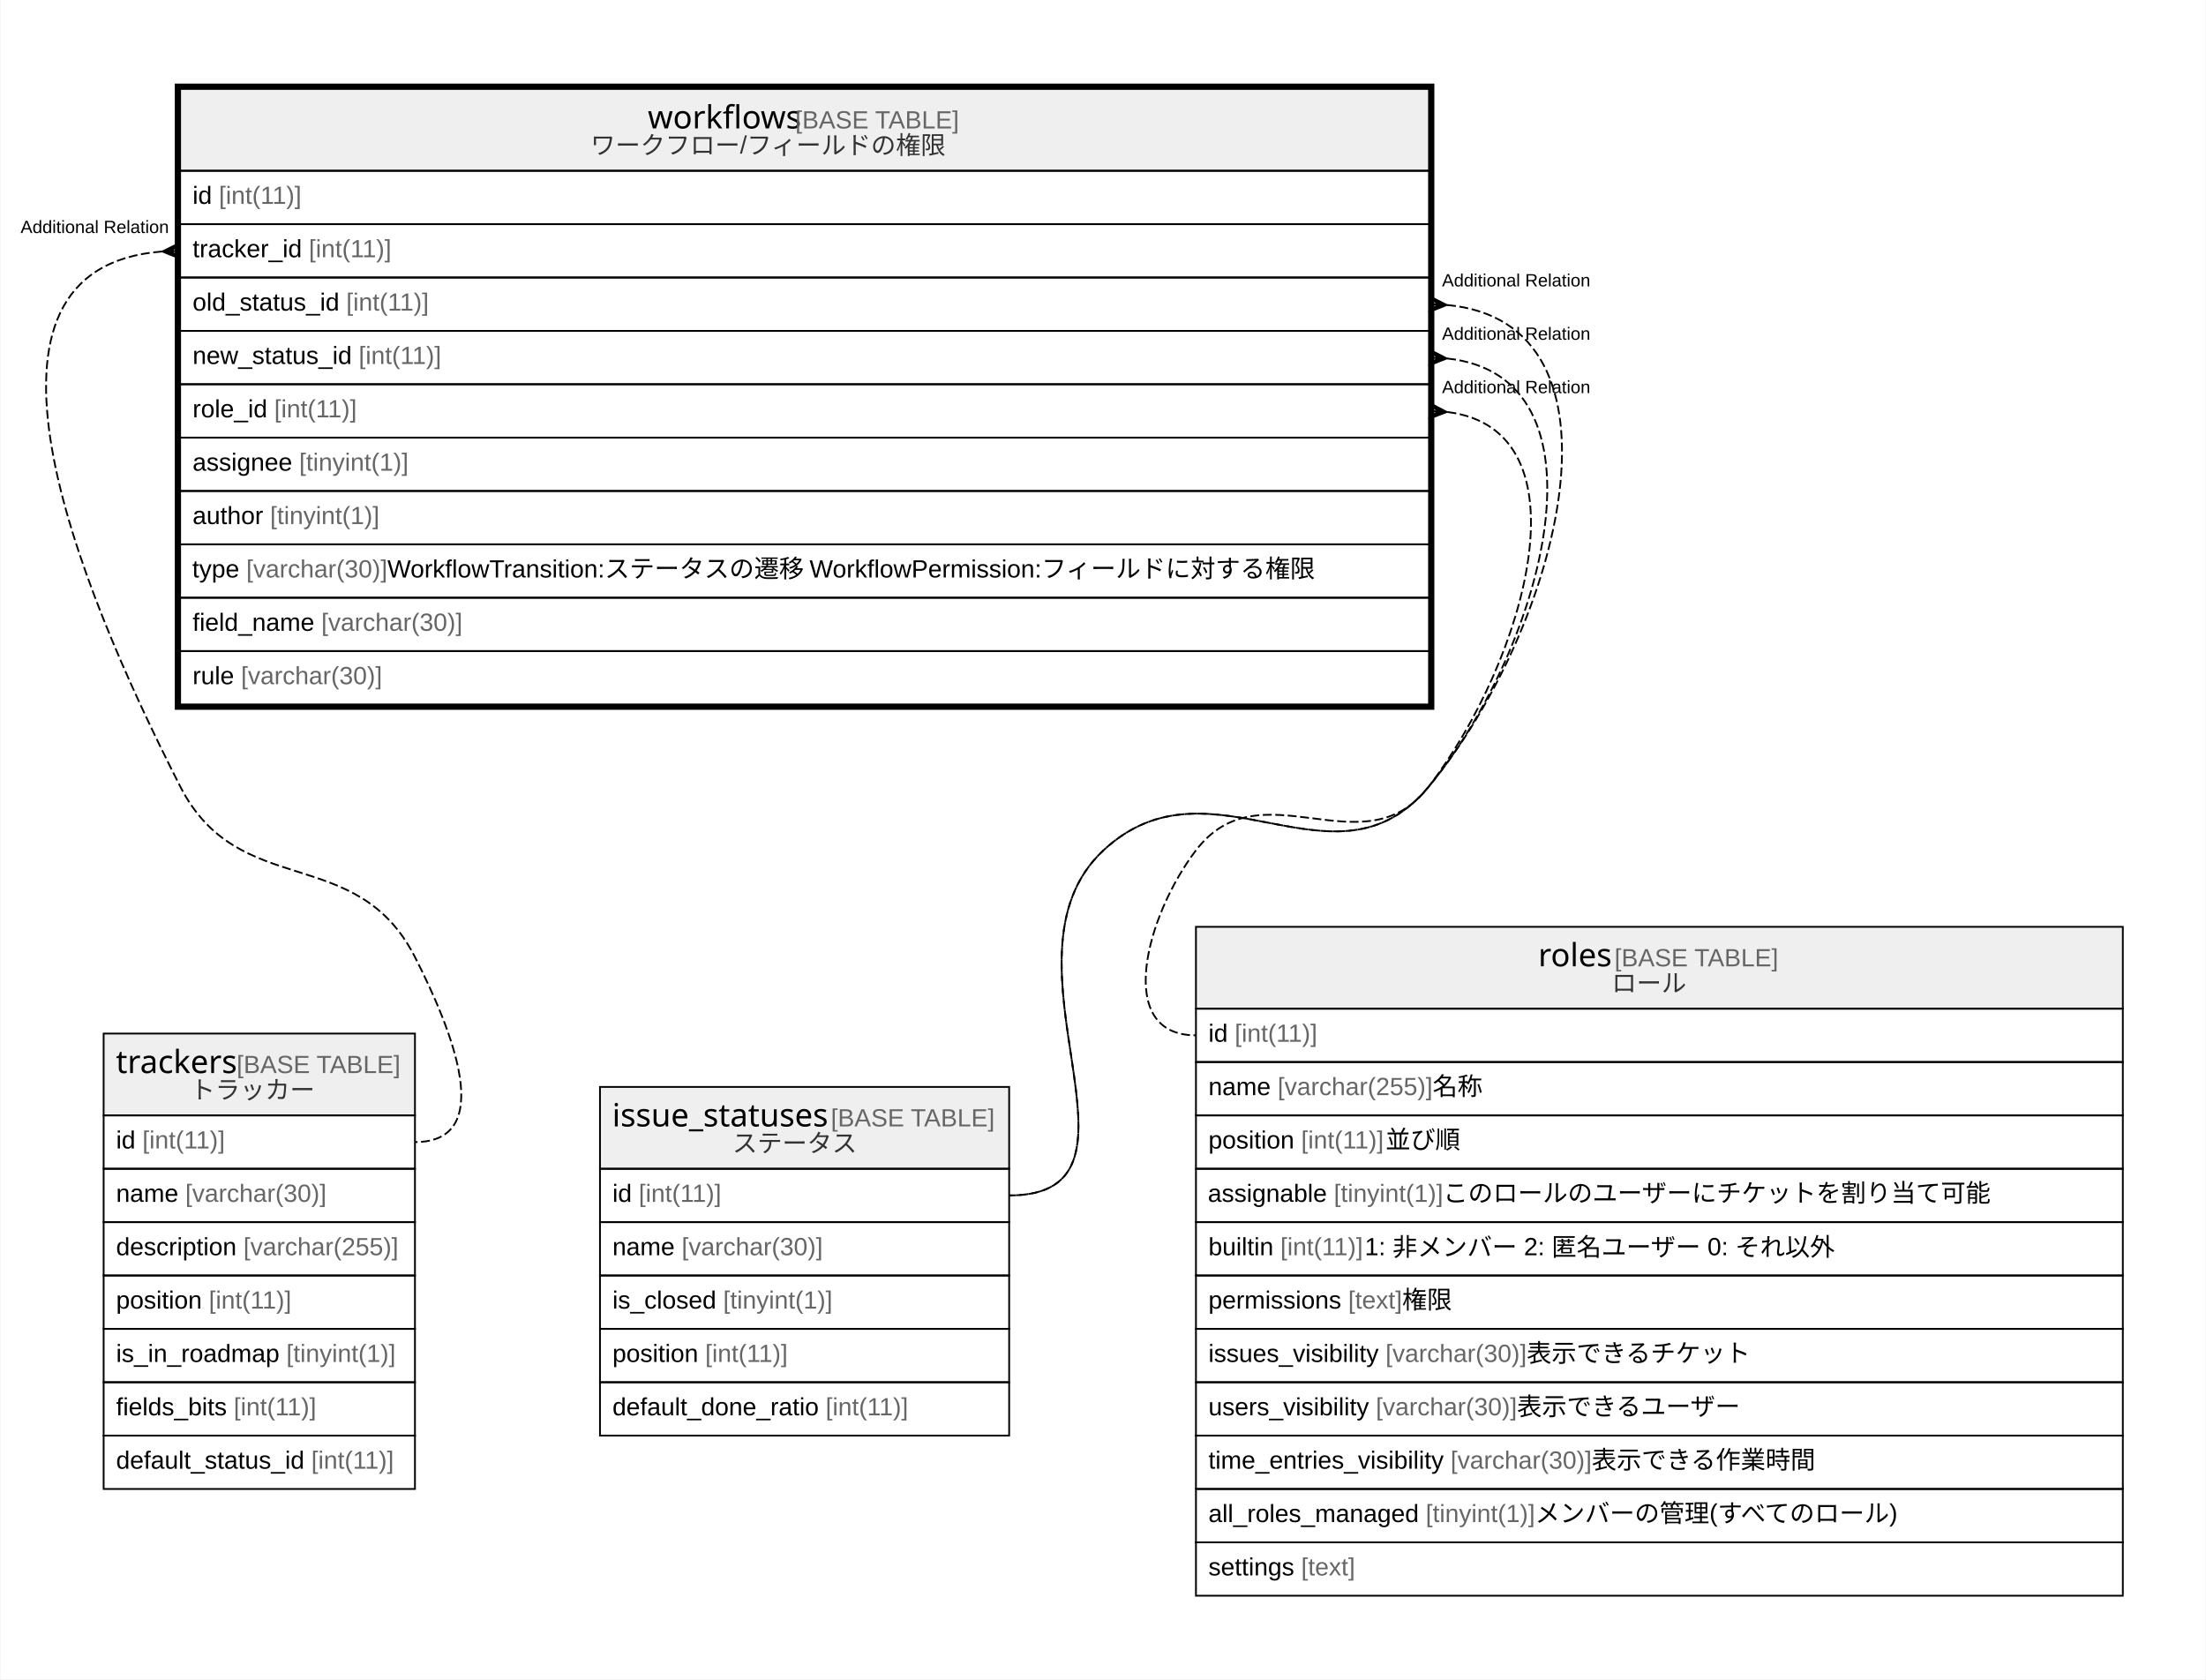
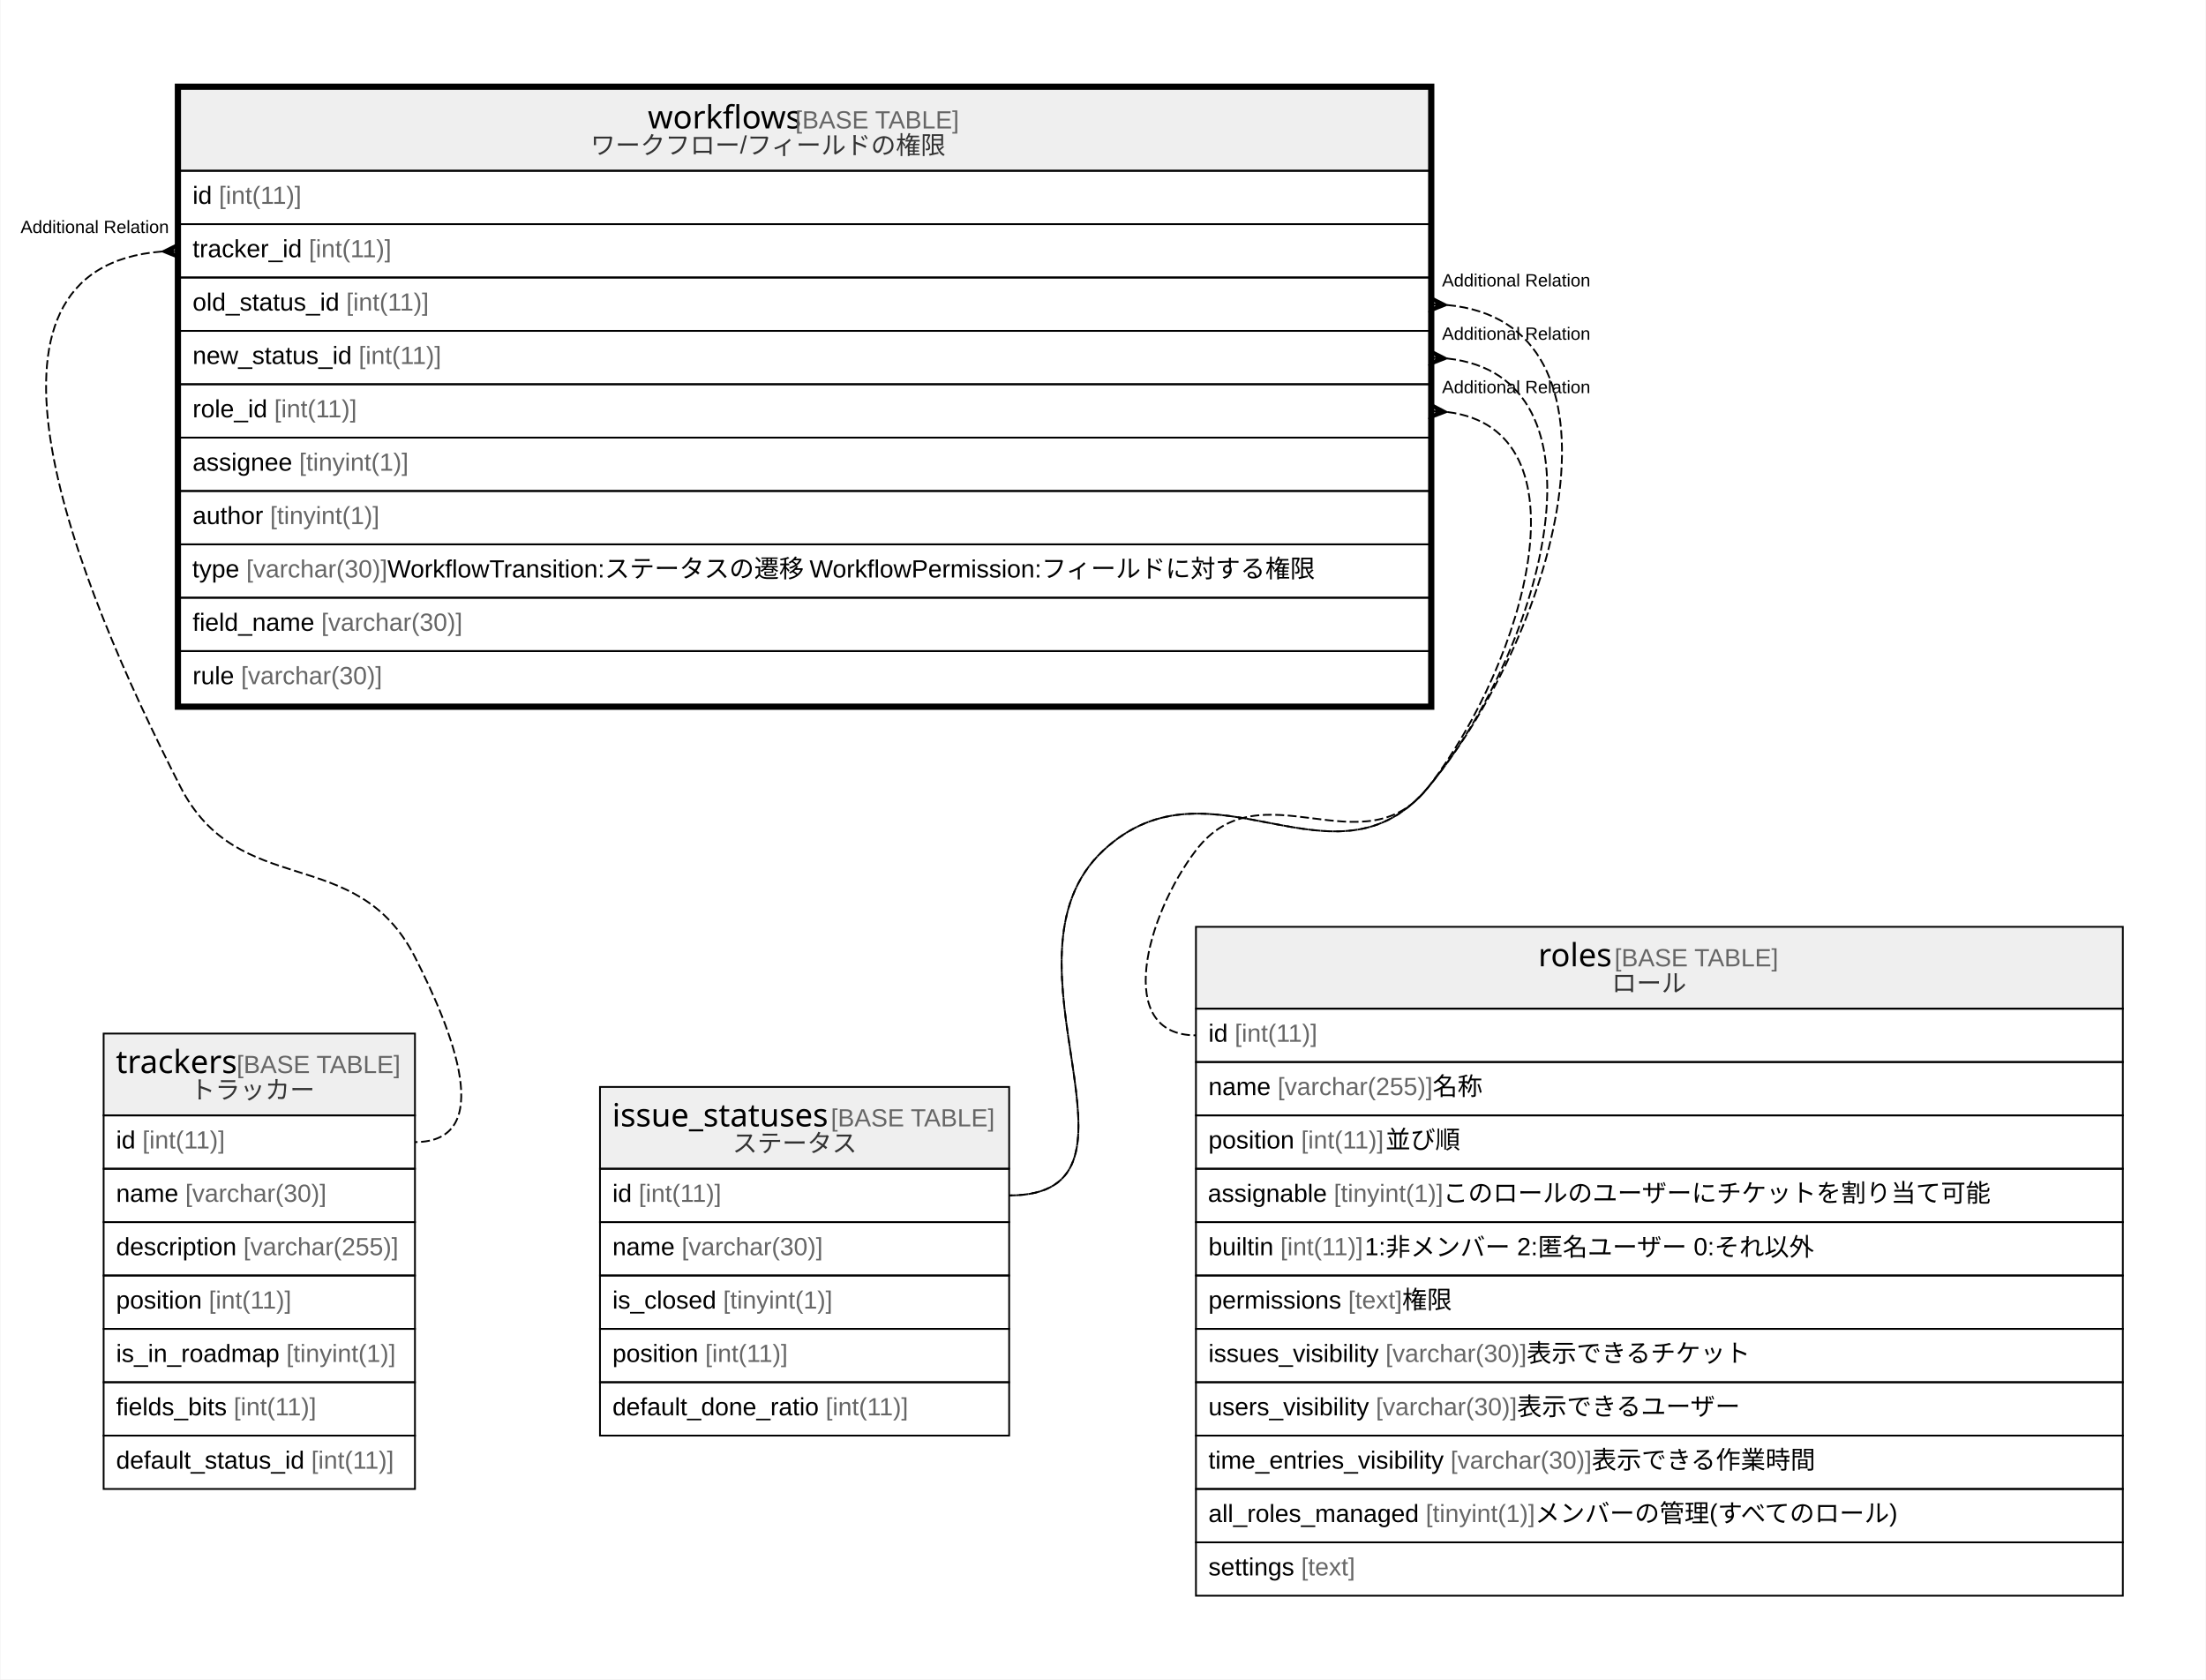
<svg xmlns="http://www.w3.org/2000/svg" width="1240pt" height="944pt" viewBox="0.00 0.00 1239.50 944.00">
  <g id="graph0" class="graph" transform="scale(1 1) rotate(0) translate(4 940)">
    <polygon fill="#ffffff" stroke="transparent" points="-4,4 -4,-940 1235.5,-940 1235.5,4 -4,4" />
    <g id="node1" class="node">
      <polygon fill="#efefef" stroke="transparent" points="97,-844 97,-890 799,-890 799,-844 97,-844" />
      <polygon fill="none" stroke="#000000" points="97,-844 97,-890 799,-890 799,-844 97,-844" />
      <text text-anchor="start" x="359.878" y="-867.8" font-family="Arial Bold" font-size="18.00" fill="#000000">workflows</text>
      <text text-anchor="start" x="438.868" y="-867.8" font-family="Arial" font-size="14.00" fill="#000000"> </text>
      <text text-anchor="start" x="442.758" y="-867.8" font-family="Arial" font-size="14.00" fill="#666666">[BASE TABLE]</text>
      <text text-anchor="start" x="327.682" y="-853.4" font-family="Arial" font-size="14.00" fill="#333333">ワークフロー/フィールドの権限</text>
      <polygon fill="none" stroke="#000000" points="97,-814 97,-844 799,-844 799,-814 97,-814" />
      <text text-anchor="start" x="104" y="-825.4" font-family="Arial" font-size="14.00" fill="#000000">id </text>
      <text text-anchor="start" x="118.78" y="-825.4" font-family="Arial" font-size="14.00" fill="#666666">[int(11)]</text>
      <polygon fill="none" stroke="#000000" points="97,-784 97,-814 799,-814 799,-784 97,-784" />
      <text text-anchor="start" x="104" y="-795.4" font-family="Arial" font-size="14.00" fill="#000000">tracker_id </text>
      <text text-anchor="start" x="169.339" y="-795.4" font-family="Arial" font-size="14.00" fill="#666666">[int(11)]</text>
      <polygon fill="none" stroke="#000000" points="97,-754 97,-784 799,-784 799,-754 97,-754" />
      <text text-anchor="start" x="104" y="-765.4" font-family="Arial" font-size="14.00" fill="#000000">old_status_id </text>
      <text text-anchor="start" x="190.363" y="-765.4" font-family="Arial" font-size="14.00" fill="#666666">[int(11)]</text>
      <polygon fill="none" stroke="#000000" points="97,-724 97,-754 799,-754 799,-724 97,-724" />
      <text text-anchor="start" x="104" y="-735.4" font-family="Arial" font-size="14.00" fill="#000000">new_status_id </text>
      <text text-anchor="start" x="197.363" y="-735.4" font-family="Arial" font-size="14.00" fill="#666666">[int(11)]</text>
      <polygon fill="none" stroke="#000000" points="97,-694 97,-724 799,-724 799,-694 97,-694" />
      <text text-anchor="start" x="104" y="-705.4" font-family="Arial" font-size="14.00" fill="#000000">role_id </text>
      <text text-anchor="start" x="149.895" y="-705.4" font-family="Arial" font-size="14.00" fill="#666666">[int(11)]</text>
      <polygon fill="none" stroke="#000000" points="97,-664 97,-694 799,-694 799,-664 97,-664" />
      <text text-anchor="start" x="104" y="-675.4" font-family="Arial" font-size="14.00" fill="#000000">assignee </text>
      <text text-anchor="start" x="163.91" y="-675.4" font-family="Arial" font-size="14.00" fill="#666666">[tinyint(1)]</text>
      <polygon fill="none" stroke="#000000" points="97,-634 97,-664 799,-664 799,-634 97,-634" />
      <text text-anchor="start" x="104" y="-645.4" font-family="Arial" font-size="14.00" fill="#000000">author </text>
      <text text-anchor="start" x="147.572" y="-645.4" font-family="Arial" font-size="14.00" fill="#666666">[tinyint(1)]</text>
      <polygon fill="none" stroke="#000000" points="97,-604 97,-634 799,-634 799,-604 97,-604" />
      <text text-anchor="start" x="103.82" y="-615.4" font-family="Arial" font-size="14.00" fill="#000000">type </text>
      <text text-anchor="start" x="134.167" y="-615.4" font-family="Arial" font-size="14.00" fill="#666666">[varchar(30)]</text>
      <text text-anchor="start" x="213.504" y="-615.4" font-family="Arial" font-size="14.00" fill="#000000"> WorkflowTransition:ステータスの遷移 WorkflowPermission:フィールドに対する権限  </text>
      <polygon fill="none" stroke="#000000" points="97,-574 97,-604 799,-604 799,-574 97,-574" />
      <text text-anchor="start" x="104" y="-585.4" font-family="Arial" font-size="14.00" fill="#000000">field_name </text>
      <text text-anchor="start" x="176.351" y="-585.4" font-family="Arial" font-size="14.00" fill="#666666">[varchar(30)]</text>
      <polygon fill="none" stroke="#000000" points="97,-544 97,-574 799,-574 799,-544 97,-544" />
      <text text-anchor="start" x="104" y="-555.4" font-family="Arial" font-size="14.00" fill="#000000">rule </text>
      <text text-anchor="start" x="131.223" y="-555.4" font-family="Arial" font-size="14.00" fill="#666666">[varchar(30)]</text>
      <polygon fill="none" stroke="#000000" stroke-width="3" points="95.5,-542.5 95.5,-891.5 800.5,-891.5 800.5,-542.5 95.5,-542.5" />
    </g>
    <g id="node2" class="node">
      <polygon fill="#efefef" stroke="transparent" points="54,-313 54,-359 229,-359 229,-313 54,-313" />
      <polygon fill="none" stroke="#000000" points="54,-313 54,-359 229,-359 229,-313 54,-313" />
      <text text-anchor="start" x="60.874" y="-336.8" font-family="Arial Bold" font-size="18.00" fill="#000000">trackers</text>
      <text text-anchor="start" x="124.873" y="-336.8" font-family="Arial" font-size="14.00" fill="#000000"> </text>
      <text text-anchor="start" x="128.763" y="-336.8" font-family="Arial" font-size="14.00" fill="#666666">[BASE TABLE]</text>
      <text text-anchor="start" x="102.709" y="-322.4" font-family="Arial" font-size="14.00" fill="#333333">トラッカー</text>
      <polygon fill="none" stroke="#000000" points="54,-283 54,-313 229,-313 229,-283 54,-283" />
      <text text-anchor="start" x="61" y="-294.4" font-family="Arial" font-size="14.00" fill="#000000">id </text>
      <text text-anchor="start" x="75.78" y="-294.4" font-family="Arial" font-size="14.00" fill="#666666">[int(11)]</text>
      <polygon fill="none" stroke="#000000" points="54,-253 54,-283 229,-283 229,-253 54,-253" />
      <text text-anchor="start" x="61" y="-264.4" font-family="Arial" font-size="14.00" fill="#000000">name </text>
      <text text-anchor="start" x="99.899" y="-264.4" font-family="Arial" font-size="14.00" fill="#666666">[varchar(30)]</text>
      <polygon fill="none" stroke="#000000" points="54,-223 54,-253 229,-253 229,-223 54,-223" />
      <text text-anchor="start" x="61" y="-234.4" font-family="Arial" font-size="14.00" fill="#000000">description </text>
      <text text-anchor="start" x="132.568" y="-234.4" font-family="Arial" font-size="14.00" fill="#666666">[varchar(255)]</text>
      <polygon fill="none" stroke="#000000" points="54,-193 54,-223 229,-223 229,-193 54,-193" />
      <text text-anchor="start" x="61" y="-204.4" font-family="Arial" font-size="14.00" fill="#000000">position </text>
      <text text-anchor="start" x="113.125" y="-204.4" font-family="Arial" font-size="14.00" fill="#666666">[int(11)]</text>
      <polygon fill="none" stroke="#000000" points="54,-163 54,-193 229,-193 229,-163 54,-163" />
      <text text-anchor="start" x="61" y="-174.4" font-family="Arial" font-size="14.00" fill="#000000">is_in_roadmap </text>
      <text text-anchor="start" x="156.686" y="-174.4" font-family="Arial" font-size="14.00" fill="#666666">[tinyint(1)]</text>
      <polygon fill="none" stroke="#000000" points="54,-133 54,-163 229,-163 229,-133 54,-133" />
      <text text-anchor="start" x="61" y="-144.4" font-family="Arial" font-size="14.00" fill="#000000">fields_bits </text>
      <text text-anchor="start" x="127.122" y="-144.4" font-family="Arial" font-size="14.00" fill="#666666">[int(11)]</text>
      <polygon fill="none" stroke="#000000" points="54,-103 54,-133 229,-133 229,-103 54,-103" />
      <text text-anchor="start" x="61" y="-114.4" font-family="Arial" font-size="14.00" fill="#000000">default_status_id </text>
      <text text-anchor="start" x="170.71" y="-114.4" font-family="Arial" font-size="14.00" fill="#666666">[int(11)]</text>
    </g>
    <g id="edge1" class="edge">
      <path fill="none" stroke="#000000" stroke-dasharray="5,2" d="M86.845,-798.625C-32.933,-789.457 37.895,-614.068 97,-498 129.918,-433.358 196.082,-466.642 229,-402 249.975,-360.811 275.222,-298 229,-298" />
      <polygon fill="#000000" stroke="#000000" points="87.007,-798.631 96.834,-803.497 92.003,-798.816 97,-799 97,-799 97,-799 92.003,-798.816 97.166,-794.503 87.007,-798.631 87.007,-798.631" />
      <text text-anchor="start" x="7.324" y="-809" font-family="Arial" font-size="10.00" fill="#000000">Additional Relation</text>
    </g>
    <g id="node3" class="node">
      <polygon fill="#efefef" stroke="transparent" points="333,-283 333,-329 563,-329 563,-283 333,-283" />
      <polygon fill="none" stroke="#000000" points="333,-283 333,-329 563,-329 563,-283 333,-283" />
      <text text-anchor="start" x="339.855" y="-306.8" font-family="Arial Bold" font-size="18.00" fill="#000000">issue_statuses</text>
      <text text-anchor="start" x="458.891" y="-306.8" font-family="Arial" font-size="14.00" fill="#000000"> </text>
      <text text-anchor="start" x="462.782" y="-306.8" font-family="Arial" font-size="14.00" fill="#666666">[BASE TABLE]</text>
      <text text-anchor="start" x="407.445" y="-292.4" font-family="Arial" font-size="14.00" fill="#333333">ステータス</text>
      <polygon fill="none" stroke="#000000" points="333,-253 333,-283 563,-283 563,-253 333,-253" />
      <text text-anchor="start" x="340" y="-264.4" font-family="Arial" font-size="14.00" fill="#000000">id </text>
      <text text-anchor="start" x="354.78" y="-264.4" font-family="Arial" font-size="14.00" fill="#666666">[int(11)]</text>
      <polygon fill="none" stroke="#000000" points="333,-223 333,-253 563,-253 563,-223 333,-223" />
      <text text-anchor="start" x="340" y="-234.4" font-family="Arial" font-size="14.00" fill="#000000">name </text>
      <text text-anchor="start" x="378.899" y="-234.4" font-family="Arial" font-size="14.00" fill="#666666">[varchar(30)]</text>
      <polygon fill="none" stroke="#000000" points="333,-193 333,-223 563,-223 563,-193 333,-193" />
      <text text-anchor="start" x="340" y="-204.4" font-family="Arial" font-size="14.00" fill="#000000">is_closed </text>
      <text text-anchor="start" x="402.234" y="-204.4" font-family="Arial" font-size="14.00" fill="#666666">[tinyint(1)]</text>
      <polygon fill="none" stroke="#000000" points="333,-163 333,-193 563,-193 563,-163 333,-163" />
      <text text-anchor="start" x="340" y="-174.4" font-family="Arial" font-size="14.00" fill="#000000">position </text>
      <text text-anchor="start" x="392.125" y="-174.4" font-family="Arial" font-size="14.00" fill="#666666">[int(11)]</text>
      <polygon fill="none" stroke="#000000" points="333,-133 333,-163 563,-163 563,-133 333,-133" />
      <text text-anchor="start" x="340" y="-144.4" font-family="Arial" font-size="14.00" fill="#000000">default_done_ratio </text>
      <text text-anchor="start" x="459.827" y="-144.4" font-family="Arial" font-size="14.00" fill="#666666">[int(11)]</text>
    </g>
    <g id="edge2" class="edge">
      <path fill="none" stroke="#000000" stroke-dasharray="5,2" d="M809.166,-768.548C916.842,-758.645 873.266,-588.299 799,-498 746.346,-433.979 676.698,-518.452 616,-462 550.55,-401.128 652.382,-268 563,-268" />
      <polygon fill="#000000" stroke="#000000" points="808.99,-768.556 798.8,-764.504 803.995,-768.778 799,-769 799,-769 799,-769 803.995,-768.778 799.2,-773.496 808.99,-768.556 808.99,-768.556" />
      <text text-anchor="start" x="806.324" y="-779" font-family="Arial" font-size="10.00" fill="#000000">Additional Relation</text>
    </g>
    <g id="edge3" class="edge">
      <path fill="none" stroke="#000000" stroke-dasharray="5,2" d="M809.19,-738.485C903.485,-728.573 864.779,-577.98 799,-498 746.346,-433.979 676.698,-518.452 616,-462 550.55,-401.128 652.382,-268 563,-268" />
      <polygon fill="#000000" stroke="#000000" points="808.987,-738.495 798.773,-734.506 803.994,-738.748 799,-739 799,-739 799,-739 803.994,-738.748 799.227,-743.494 808.987,-738.495 808.987,-738.495" />
      <text text-anchor="start" x="806.324" y="-749" font-family="Arial" font-size="10.00" fill="#000000">Additional Relation</text>
    </g>
    <g id="node4" class="node">
      <polygon fill="#efefef" stroke="transparent" points="668,-373 668,-419 1189,-419 1189,-373 668,-373" />
      <polygon fill="none" stroke="#000000" points="668,-373 668,-419 1189,-419 1189,-373 668,-373" />
      <text text-anchor="start" x="860.374" y="-396.8" font-family="Arial Bold" font-size="18.00" fill="#000000">roles</text>
      <text text-anchor="start" x="899.372" y="-396.8" font-family="Arial" font-size="14.00" fill="#000000"> </text>
      <text text-anchor="start" x="903.263" y="-396.8" font-family="Arial" font-size="14.00" fill="#666666">[BASE TABLE]</text>
      <text text-anchor="start" x="901.675" y="-382.4" font-family="Arial" font-size="14.00" fill="#333333">ロール</text>
      <polygon fill="none" stroke="#000000" points="668,-343 668,-373 1189,-373 1189,-343 668,-343" />
      <text text-anchor="start" x="675" y="-354.4" font-family="Arial" font-size="14.00" fill="#000000">id </text>
      <text text-anchor="start" x="689.78" y="-354.4" font-family="Arial" font-size="14.00" fill="#666666">[int(11)]</text>
      <polygon fill="none" stroke="#000000" points="668,-313 668,-343 1189,-343 1189,-313 668,-313" />
      <text text-anchor="start" x="675" y="-324.4" font-family="Arial" font-size="14.00" fill="#000000">name </text>
      <text text-anchor="start" x="713.899" y="-324.4" font-family="Arial" font-size="14.00" fill="#666666">[varchar(255)]</text>
      <text text-anchor="start" x="801.018" y="-324.4" font-family="Arial" font-size="14.00" fill="#000000"> 名称</text>
      <polygon fill="none" stroke="#000000" points="668,-283 668,-313 1189,-313 1189,-283 668,-283" />
      <text text-anchor="start" x="675" y="-294.4" font-family="Arial" font-size="14.00" fill="#000000">position </text>
      <text text-anchor="start" x="727.125" y="-294.4" font-family="Arial" font-size="14.00" fill="#666666">[int(11)]</text>
      <text text-anchor="start" x="774.572" y="-294.4" font-family="Arial" font-size="14.00" fill="#000000"> 並び順</text>
      <polygon fill="none" stroke="#000000" points="668,-253 668,-283 1189,-283 1189,-253 668,-253" />
      <text text-anchor="start" x="674.693" y="-264.4" font-family="Arial" font-size="14.00" fill="#000000">assignable </text>
      <text text-anchor="start" x="745.493" y="-264.4" font-family="Arial" font-size="14.00" fill="#666666">[tinyint(1)]</text>
      <text text-anchor="start" x="806.937" y="-264.4" font-family="Arial" font-size="14.00" fill="#000000"> このロールのユーザーにチケットを割り当て可能</text>
      <polygon fill="none" stroke="#000000" points="668,-223 668,-253 1189,-253 1189,-223 668,-223" />
      <text text-anchor="start" x="675" y="-234.4" font-family="Arial" font-size="14.00" fill="#000000">builtin </text>
      <text text-anchor="start" x="715.449" y="-234.4" font-family="Arial" font-size="14.00" fill="#666666">[int(11)]</text>
-       <text text-anchor="start" x="762.896" y="-234.4" font-family="Arial" font-size="14.00" fill="#000000"> 1: 非メンバー 2: 匿名ユーザー 0: それ以外 </text>
+       <text text-anchor="start" x="762.896" y="-234.4" font-family="Arial" font-size="14.00" fill="#000000"> 1:非メンバー 2:匿名ユーザー 0:それ以外 </text>
      <polygon fill="none" stroke="#000000" points="668,-193 668,-223 1189,-223 1189,-193 668,-193" />
      <text text-anchor="start" x="675" y="-204.4" font-family="Arial" font-size="14.00" fill="#000000">permissions </text>
      <text text-anchor="start" x="753.555" y="-204.4" font-family="Arial" font-size="14.00" fill="#666666">[text]</text>
      <text text-anchor="start" x="783.9" y="-204.4" font-family="Arial" font-size="14.00" fill="#000000"> 権限</text>
      <polygon fill="none" stroke="#000000" points="668,-163 668,-193 1189,-193 1189,-163 668,-163" />
      <text text-anchor="start" x="675" y="-174.4" font-family="Arial" font-size="14.00" fill="#000000">issues_visibility </text>
      <text text-anchor="start" x="774.551" y="-174.4" font-family="Arial" font-size="14.00" fill="#666666">[varchar(30)]</text>
      <text text-anchor="start" x="853.888" y="-174.4" font-family="Arial" font-size="14.00" fill="#000000"> 表示できるチケット</text>
      <polygon fill="none" stroke="#000000" points="668,-133 668,-163 1189,-163 1189,-133 668,-133" />
      <text text-anchor="start" x="675" y="-144.4" font-family="Arial" font-size="14.00" fill="#000000">users_visibility </text>
      <text text-anchor="start" x="769.105" y="-144.4" font-family="Arial" font-size="14.00" fill="#666666">[varchar(30)]</text>
      <text text-anchor="start" x="848.442" y="-144.4" font-family="Arial" font-size="14.00" fill="#000000"> 表示できるユーザー</text>
      <polygon fill="none" stroke="#000000" points="668,-103 668,-133 1189,-133 1189,-103 668,-103" />
      <text text-anchor="start" x="675" y="-114.4" font-family="Arial" font-size="14.00" fill="#000000">time_entries_visibility </text>
      <text text-anchor="start" x="811.108" y="-114.4" font-family="Arial" font-size="14.00" fill="#666666">[varchar(30)]</text>
      <text text-anchor="start" x="890.445" y="-114.4" font-family="Arial" font-size="14.00" fill="#000000"> 表示できる作業時間</text>
      <polygon fill="none" stroke="#000000" points="668,-73 668,-103 1189,-103 1189,-73 668,-73" />
      <text text-anchor="start" x="675" y="-84.4" font-family="Arial" font-size="14.00" fill="#000000">all_roles_managed </text>
      <text text-anchor="start" x="797.14" y="-84.4" font-family="Arial" font-size="14.00" fill="#666666">[tinyint(1)]</text>
      <text text-anchor="start" x="858.585" y="-84.4" font-family="Arial" font-size="14.00" fill="#000000"> メンバーの管理(すべてのロール)</text>
      <polygon fill="none" stroke="#000000" points="668,-43 668,-73 1189,-73 1189,-43 668,-43" />
      <text text-anchor="start" x="675" y="-54.4" font-family="Arial" font-size="14.00" fill="#000000">settings </text>
      <text text-anchor="start" x="727.126" y="-54.4" font-family="Arial" font-size="14.00" fill="#666666">[text]</text>
    </g>
    <g id="edge4" class="edge">
      <path fill="none" stroke="#000000" stroke-dasharray="5,2" d="M809.398,-708.387C889.862,-698.437 853.63,-569.668 799,-498 762.396,-449.98 704.604,-510.02 668,-462 639.979,-425.24 621.778,-358 668,-358" />
      <polygon fill="#000000" stroke="#000000" points="808.983,-708.412 798.735,-704.508 803.991,-708.706 799,-709 799,-709 799,-709 803.991,-708.706 799.265,-713.492 808.983,-708.412 808.983,-708.412" />
      <text text-anchor="start" x="806.324" y="-719" font-family="Arial" font-size="10.00" fill="#000000">Additional Relation</text>
    </g>
  </g>
</svg>
